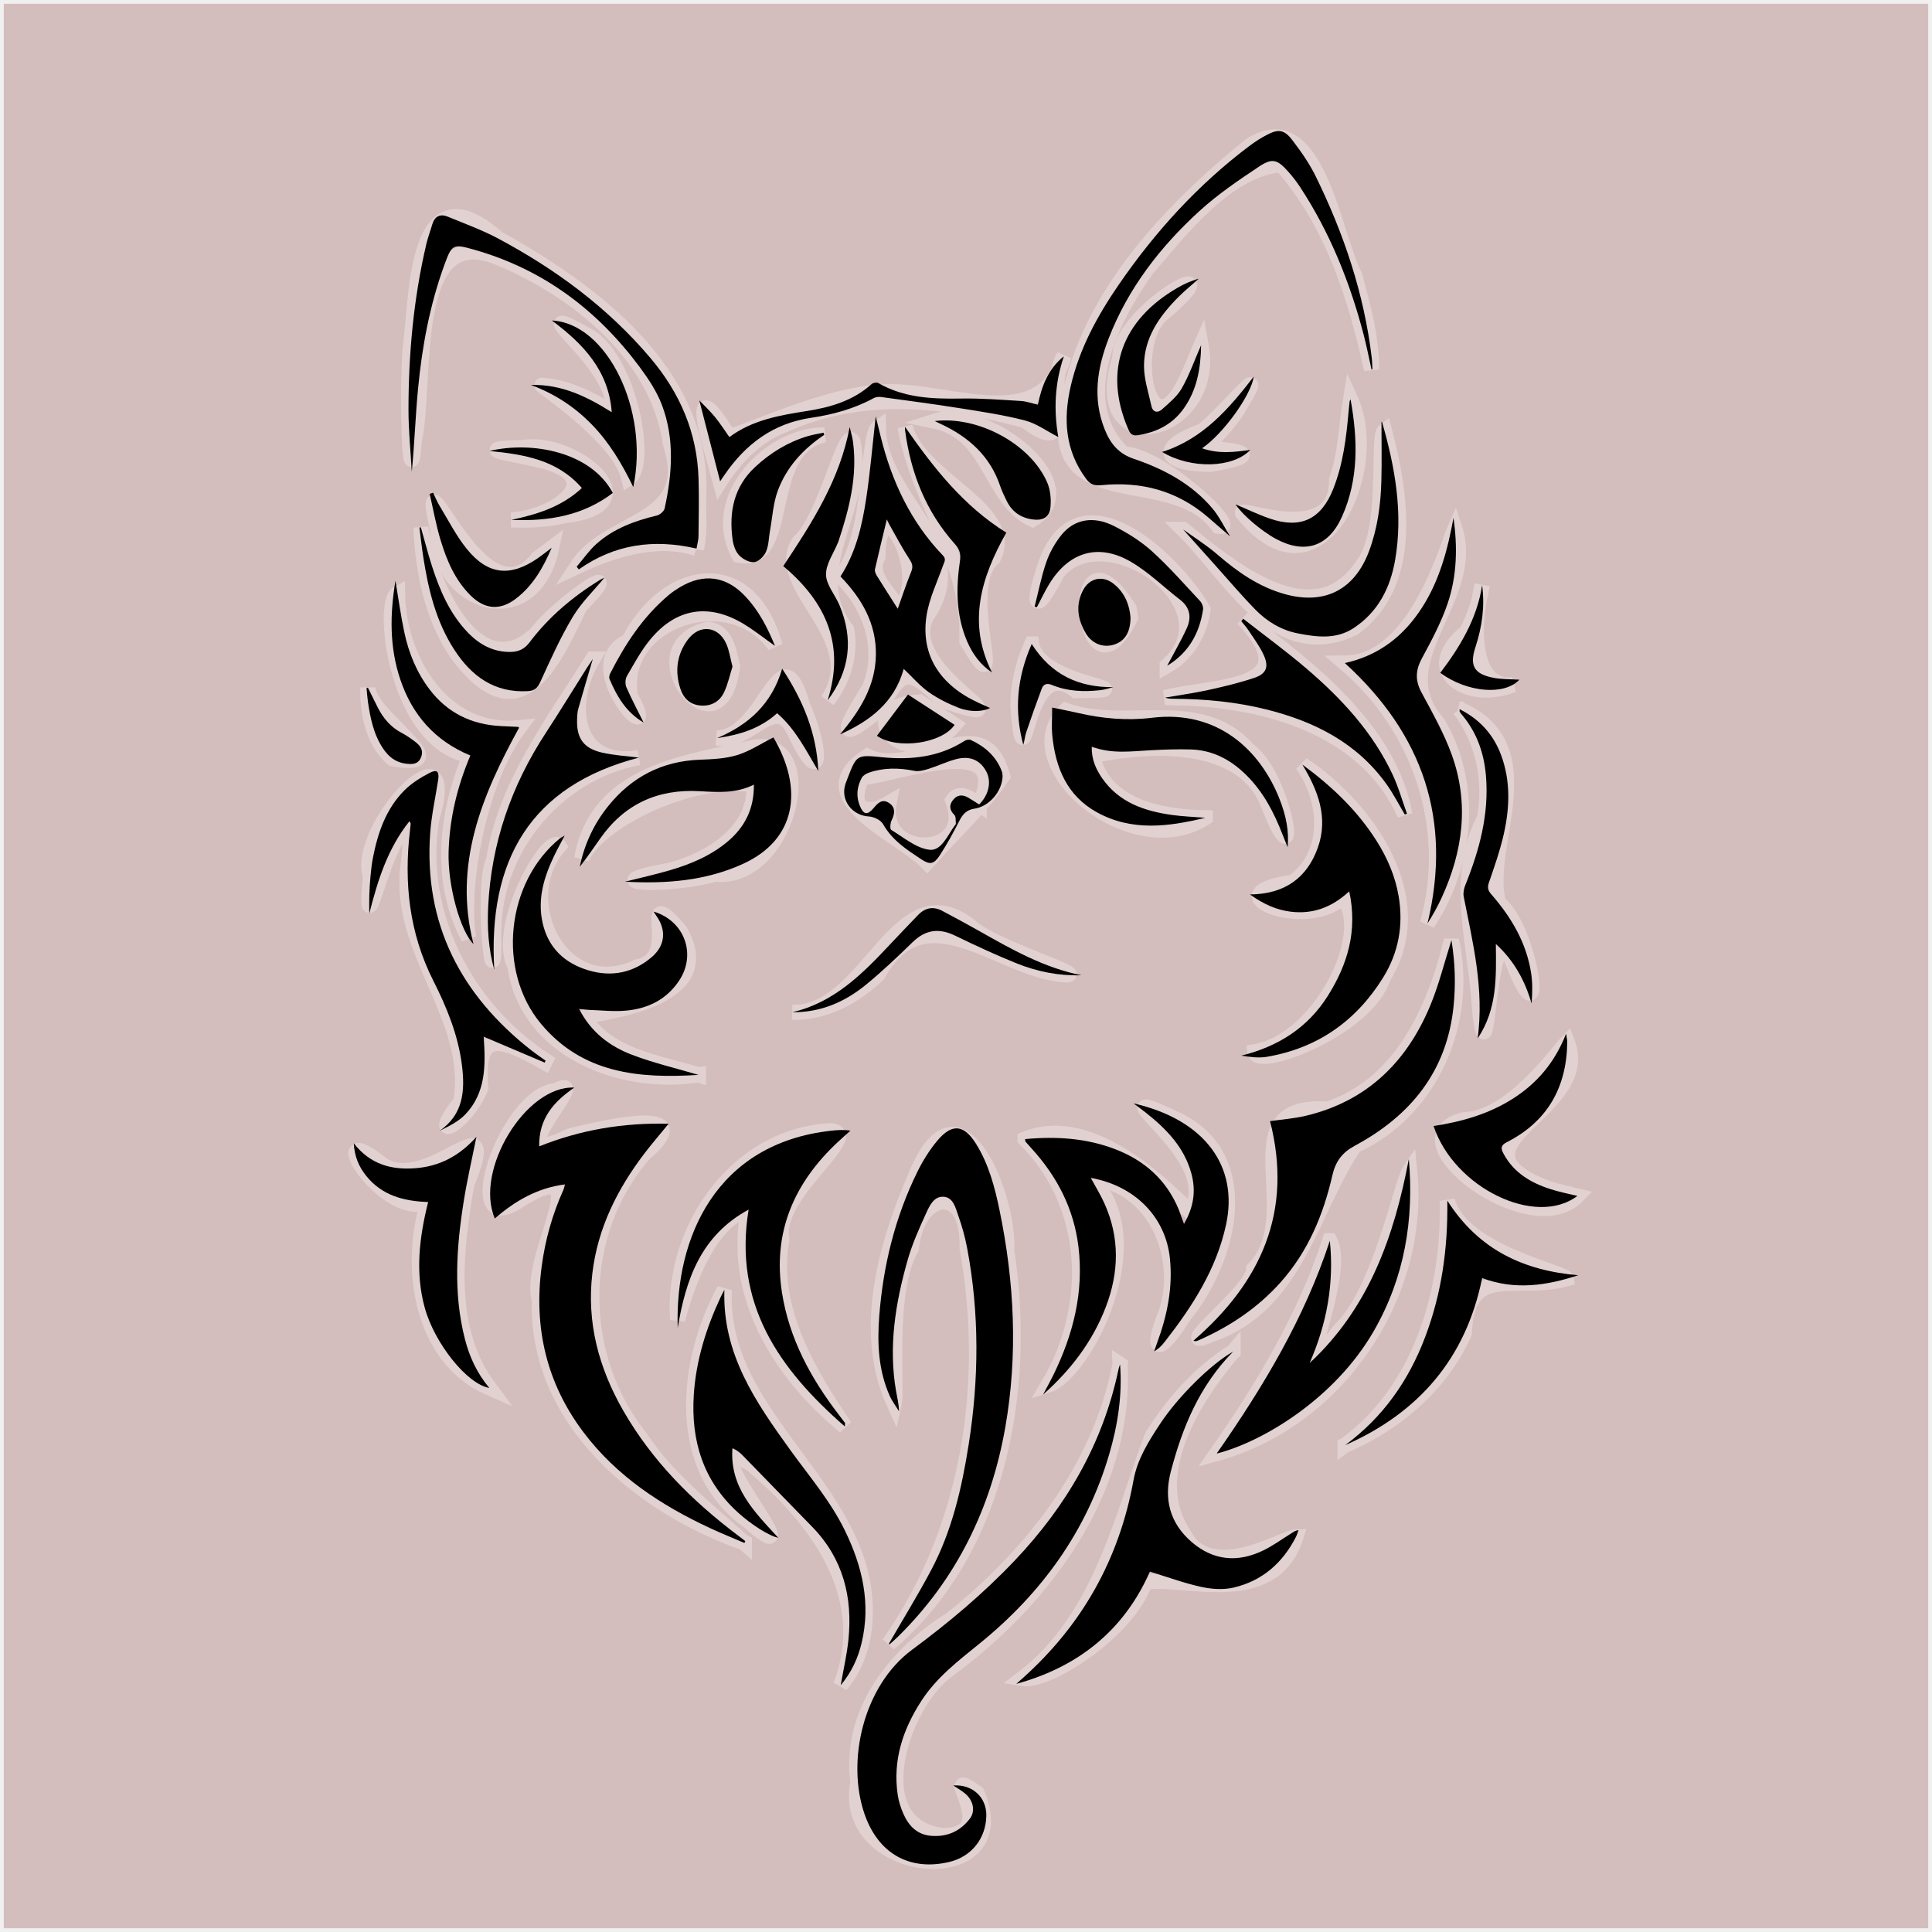
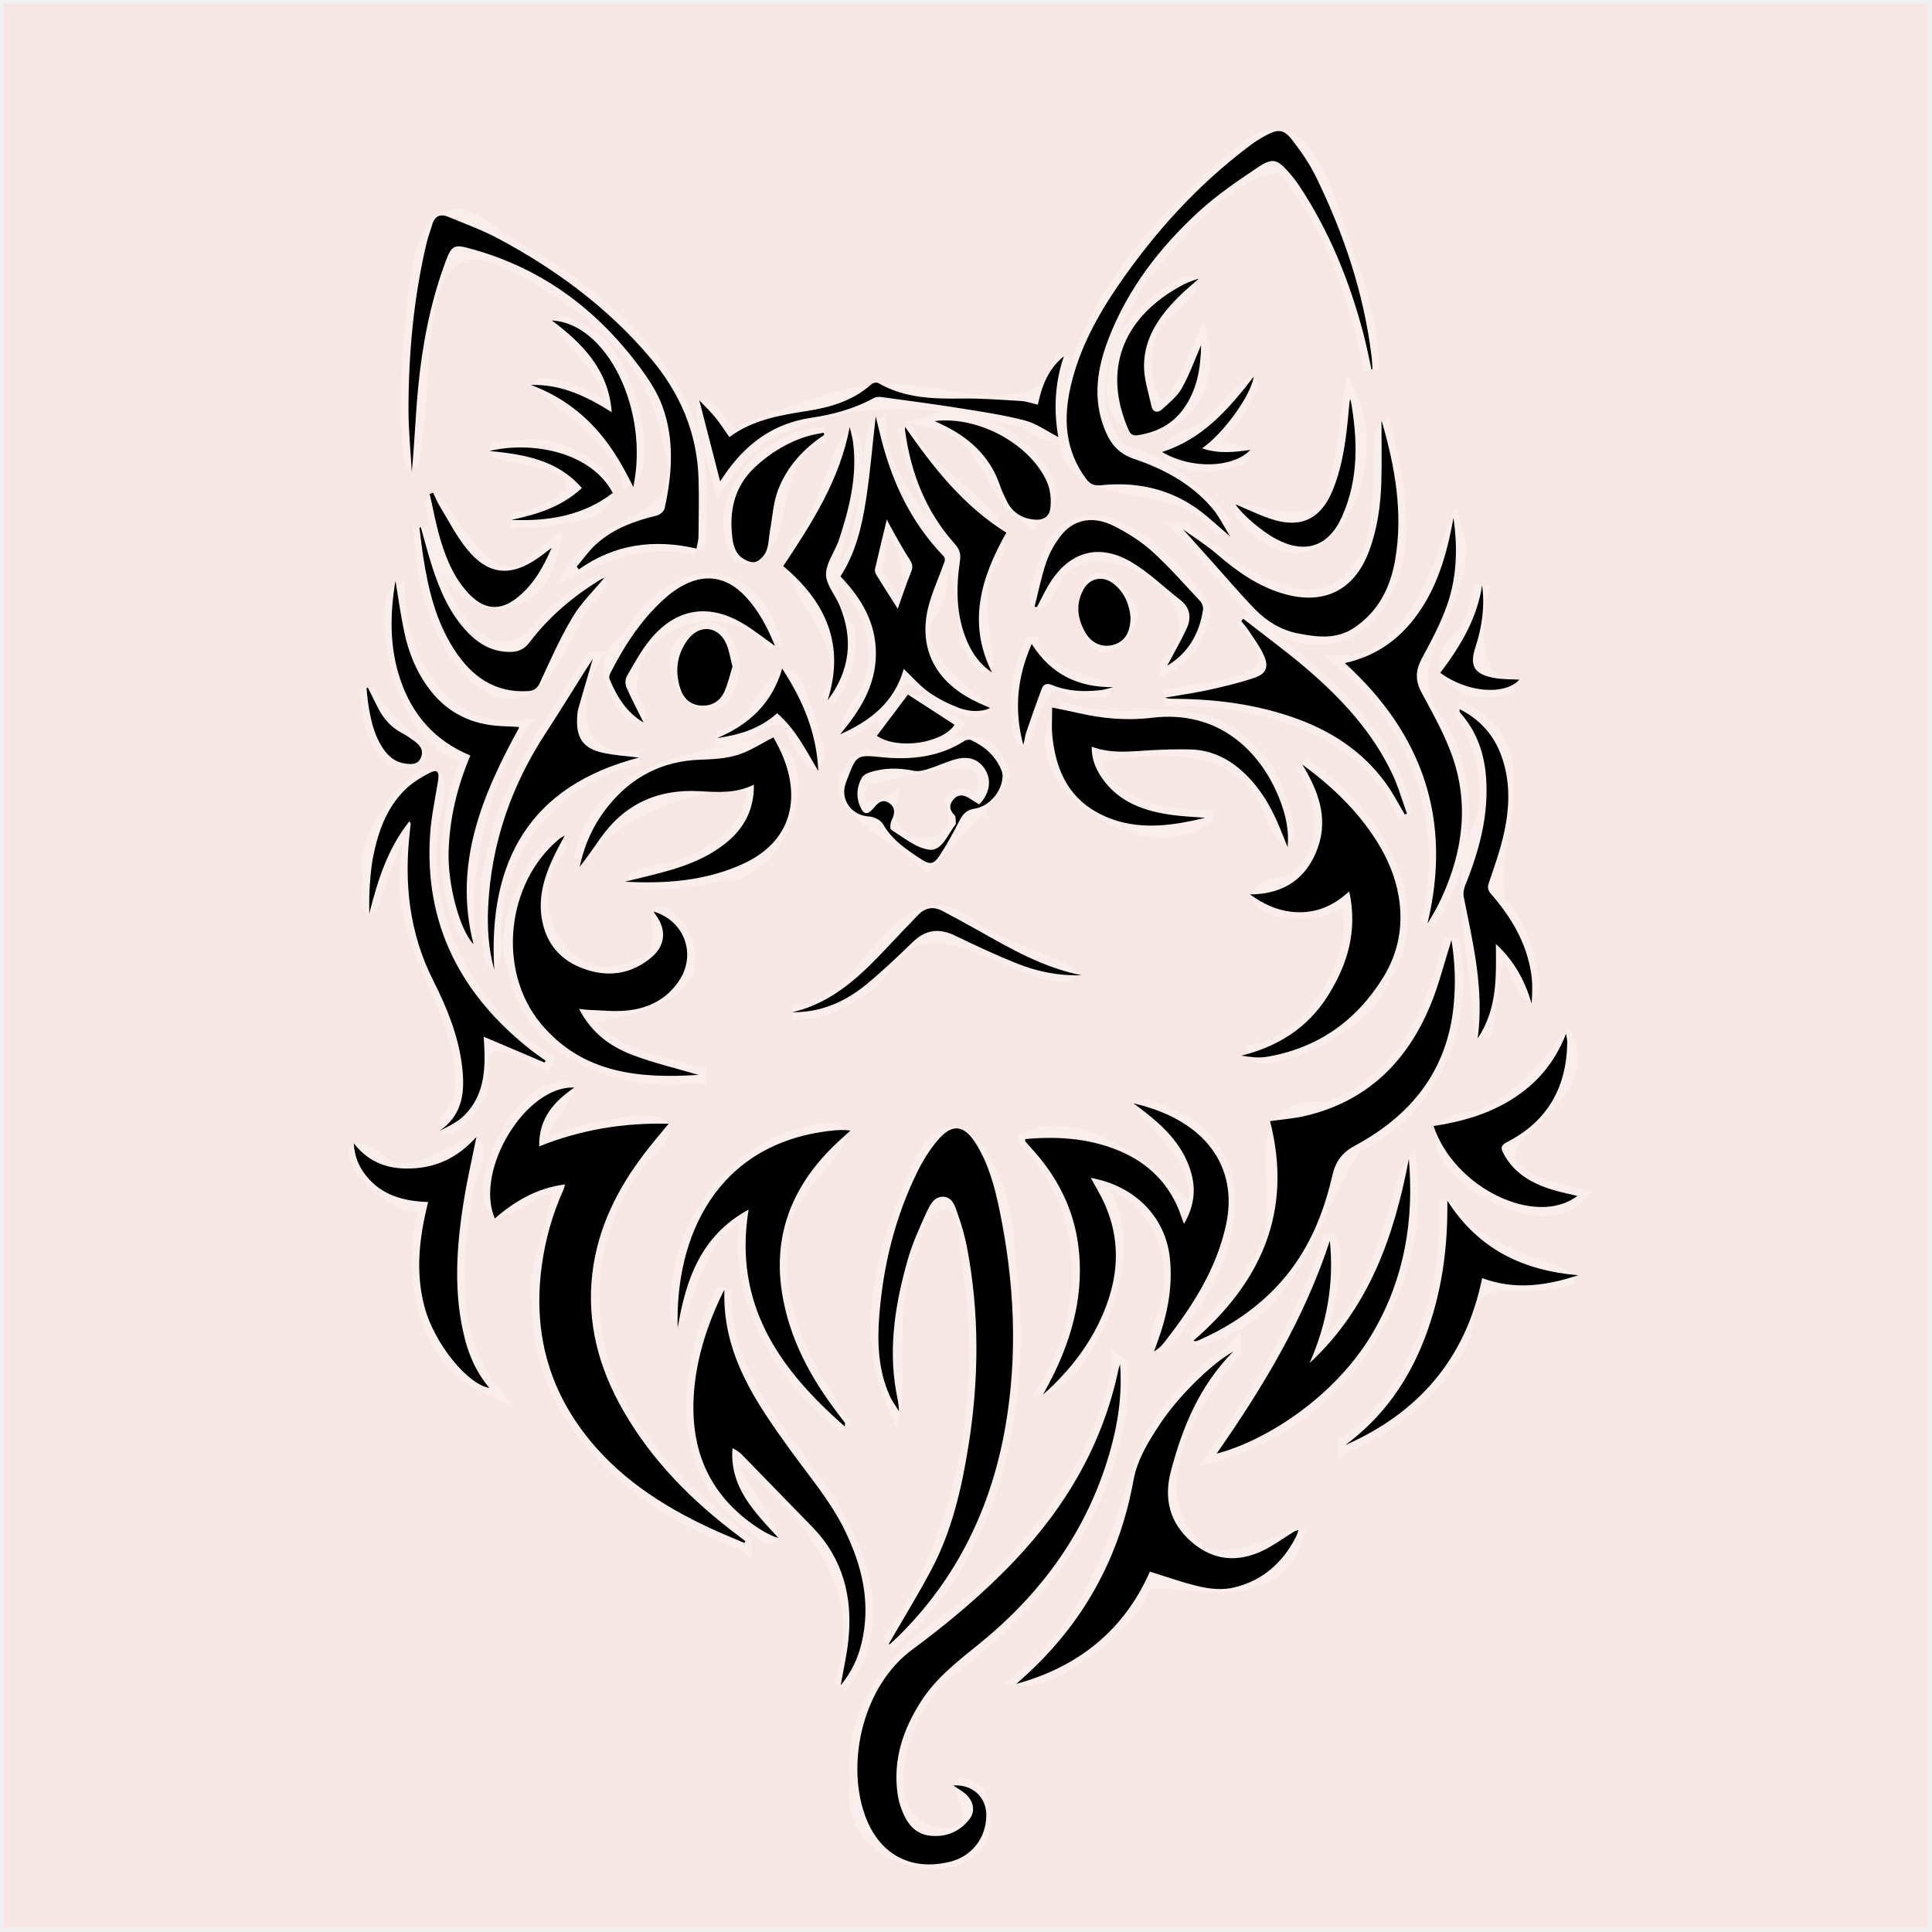
<svg xmlns="http://www.w3.org/2000/svg" width="512" height="512" viewBox="0 0 512 512" id="svg2" version="1.1">
  <defs id="defs4" />
  <g id="layer1" transform="translate(0,-540.3622)">
-     <path style="opacity:1;fill:#d4bebd;fill-opacity:0.989;stroke:none;stroke-width:4.751;stroke-linecap:round;stroke-linejoin:bevel;stroke-miterlimit:4;stroke-dasharray:none;stroke-opacity:0.981;paint-order:stroke markers fill" d="m 1,541.362 h 510 v 510 H 1 Z" id="rect1404" />
+     <path style="opacity:1;fill:#f6e6e4;fill-opacity:0.989;stroke:none;stroke-width:4.751;stroke-linecap:round;stroke-linejoin:bevel;stroke-miterlimit:4;stroke-dasharray:none;stroke-opacity:0.981;paint-order:stroke markers fill" d="m 1,541.362 h 510 v 510 H 1 Z" id="rect1404" />
    <g transform="matrix(1.913784,0,0,1.913784,87.37609,566.0672)" id="g1071" style="opacity:0.307">
      <path d="M 5.287,81.792 C 5.43,85.903 18.36,93.254 8.741,91.643 5.965,89.345 5.173,84.954 5.287,81.792 Z M 120.8,48.646 c 5.775,0.212 8.399,1.021 1.156,2.216 -6.501,-0.019 -7.593,-2.289 -1.094,-4.629 3.818,-3.1 10.001,-11.235 4.509,-2.377 -1.306,1.781 -2.763,3.499 -4.572,4.79 z m 38.78,18.946 c -1.529,6.487 -1.217,14.401 4.264,13.796 -6.142,2.561 -13.207,-1.896 -6.39,-7.341 1.033,-2.025 1.792,-4.201 2.126,-6.455 z m -62.371,8.158 c 0.956,5.924 17.477,6.362 6.111,6.458 -7.318,-5.765 -6.968,15.033 -8.011,2.254 -0.03,-3.001 0.685,-5.978 1.899,-8.712 z M 86.529,86.937 c -6.681,7.655 -14.913,-2.609 -4.878,-3.164 1.626,1.055 3.252,2.109 4.878,3.164 z m -32.887,1.837 c 6.75,-0.22 8.78,-15.375 11.819,-4.547 2.484,5.43 3.032,12.274 -1.01,3.874 C 61.793,82.086 58.266,89.714 53.642,88.774 Z M 25.146,58.559 c 6.182,-0.32 13.867,-5.969 3.888,-8.27 -4.427,-1.045 -9.439,-1.577 -2.186,-1.755 6.894,-1.151 18.242,8.024 5.656,9.437 -2.405,0.572 -4.896,0.693 -7.358,0.588 z m 85.745,13.528 c -6.81,13.713 -9.208,-15.217 -0.19,-1.242 z M 55.775,78.874 C 54.089,92.037 41.619,76.057 52.463,73.69 c 2.506,0.361 2.855,3.231 3.312,5.184 z m 85.587,-37.006 c 4.503,9.908 -4.377,28.938 -14.962,15.726 -0.403,-0.919 13.181,4.784 13.034,-4.623 1.264,-3.576 1.326,-7.422 1.928,-11.103 z M 30.733,62.429 C 28.269,74.364 15.03,70.648 14.933,59.832 11.903,46.505 21.021,73.933 28.859,63.836 Z m 33.301,64.31 c 10.512,0.374 14.418,-19.774 24.598,-11.98 2.916,2.904 16.833,7.052 13.15,6.805 -9.161,-0.642 -19.21,-11.878 -25.851,-0.056 -3.198,3.05 -7.361,5.378 -11.897,5.231 z m 19.747,-81.864 c 6.93,-2.247 21.323,8.829 13.525,13.618 C 91.459,55.742 91.569,46.483 83.781,44.875 Z M 39.053,43.651 c 1.809,-5.977 -14.113,-16.66 -3.015,-10.453 5.758,3.833 8.058,17.893 5.387,19.592 -1.346,-5.834 -12.461,-12.886 -12.025,-12.876 3.511,0.255 6.731,1.879 9.653,3.737 z m 29.43,3.136 c -8.874,1.917 -4.334,18.161 -11.802,16.663 -4.36,-7.946 4.364,-16.69 11.802,-16.663 z m 24.697,47.255 c -2.767,4.151 -7.217,8.248 -10.463,11.943 -4.012,-4.043 -16.919,-8.997 -8.277,-14.708 6.851,3.302 16.019,-7.408 18.74,2.765 z m -3.246,3.927 c 4.877,-10.388 -11.357,-4.146 -16.256,-3.696 -2.052,4.924 1.069,5.11 3.783,3.491 -1.516,7.879 11.979,7.753 8.805,-0.359 0.944,-1.548 2.793,-0.014 3.668,0.565 z m 30.733,-63.613 c 2.292,12.67 -15.946,16.6 -11.251,1.751 -0.031,-6.578 16.695,-15.422 6.25,-6.345 -5.488,3.646 -2.337,20.75 3.038,9.193 0.712,-1.508 1.292,-3.073 1.963,-4.599 z M 61.659,76.009 C 55.395,67.129 39.847,72.617 41.648,82.975 46.388,91.562 33.836,78.518 41.405,75.349 46.568,65.131 58.162,63.128 61.659,76.009 Z m 54.312,2.74 c 9.463,-8.338 -8.554,-21.001 -15.216,-12.872 -3.435,6.641 -3.414,4.036 -1.516,-1.493 4.763,-12.54 17.759,-0.236 21.695,6.593 -0.412,3.155 -2.158,6.176 -4.963,7.773 z M 12.623,59.592 c 1.009,7.117 7.662,22.72 16.078,14.64 2.269,-3.355 13.732,-11.626 5.929,-3.668 -3.141,6.403 -7.512,17.218 -15.444,8.445 C 14.446,73.848 12.907,66.069 12.623,59.592 Z M 68.944,83.559 C 74.823,74.785 60.931,67.722 65.005,61.602 68.61,58.478 71.424,45.278 72.46,47.733 74.443,57.057 65.214,65.295 71.594,73.806 72.212,77.26 71.078,80.83 68.944,83.559 Z M 54.063,53.219 c -1.439,-5.307 -4.844,-16.027 1.282,-6.125 7.331,-2.75 16.379,-6.692 23.365,-6.266 8.504,0.371 20.195,5.42 22.958,-4.923 -2.79,4.377 2.068,14.677 -5.378,8.893 C 85.042,41.828 73.828,40.577 62.995,45.378 59.173,46.809 56.217,49.836 54.063,53.219 Z M 79.669,45.677 C 81.722,53.123 95.195,57.04 91.919,63.819 86.802,67.992 94.389,85.827 88.24,75.319 88.622,63.621 81.732,56.893 79.669,45.677 Z m 46.822,26.566 c 9.3,6.942 20.28,15.435 22.382,27.116 -5.644,-12.65 -20.611,-16.221 -33.212,-16.188 6.764,-1.75 20.073,-0.92 10.83,-10.928 z m -90.06,5.585 c -3.714,6.204 -2.601,15.114 6.383,13.65 -11.824,2.202 -20.6,13.262 -20.097,25.273 0.061,9.484 -1.749,-7.638 -0.016,-11.078 C 24.372,95.154 30.949,86.62 36.43,77.828 Z m 120.037,6.942 c 12.096,5.285 3.162,19.07 5.404,26.863 4.443,3.323 6.662,19.974 2.082,8.492 -3.684,-9.612 -3.423,18.088 -4.717,6.413 -0.441,-9.187 -3.746,-17.945 0.688,-26.732 0.953,-5.314 -0.251,-10.799 -3.456,-15.036 z m 16.299,67.408 c -6.559,6.745 -26.124,-8.147 -15.65,-10.568 6.425,-0.153 12.845,-9.297 14.251,-10.746 3.666,9.4 -16.587,13.888 -4.268,19.615 1.791,0.864 3.751,1.235 5.667,1.699 z M 19.476,91.187 C 9.258,89.643 7.017,70.048 9.395,68.769 9.507,78.121 15.882,88.389 26.221,87.347 20.268,95.304 18.09,110.29 19.238,116.431 15.009,108.641 16.098,99.069 19.476,91.187 Z m 98.697,-31.305 c 6.524,5.253 18.159,15.164 24.888,4.884 3.647,-4.679 1.894,-17.751 2.998,-18.555 2.312,8.889 4.231,21.07 -4.261,27.323 -10.88,5.241 -17.251,-7.43 -23.626,-13.652 z m 22.432,126.81 c 10.554,-7.665 14.43,-21.352 14.157,-33.865 1.939,7.136 16.337,9.885 16.482,10.83 -7.033,1.923 -13.745,-2.446 -14.14,7.563 -3.197,7.099 -9.417,12.447 -16.499,15.471 z M 13.63,153.016 c -6.028,2.663 -15.141,-12.303 -6.391,-5.2 6.635,4.313 16.733,-9.859 11.708,2.87 -1.577,9.274 -2.87,20.056 3.149,28.074 -9.487,-4.17 -11.309,-16.813 -8.466,-25.745 z M 58.739,95.222 c -9.042,-1.327 -21.823,5.304 -23.84,10.213 2.14,-12.03 14.594,-13.285 24.069,-15.421 9.14,-1.115 4.478,18.717 -5.663,17.6 -5.26,1.637 -17.93,1.581 -6.204,-0.537 5.532,-1.455 11.983,-5.314 11.638,-11.854 z m 62.493,4.589 c -10.27,6.613 -26.834,-7.574 -19.308,-14.878 8.284,3.007 18.636,-2.082 25.24,5.454 5.17,3.619 7.528,19.78 2.726,7.382 -3.911,-9.68 -18.57,-7.793 -24.278,-6.544 1.553,7.009 9.576,8.513 15.62,8.585 z M 29.765,133.711 c -6.285,-3.534 -9.535,-4.576 -8.852,3.497 -1.687,4.596 -7.817,8.391 -2.747,1.877 1.902,-11.487 -8.578,-20.58 -7.375,-32.129 0.664,-4.986 0.511,-9.219 -2.539,-2.151 -1.897,4.215 -3.425,11.881 -2.606,3.138 -2.239,-6.707 12.778,-22.369 8.459,-7.849 -2.111,13.095 4.839,26.3 15.792,33.352 z M 140.573,78.387 c 9.858,-0.034 14.297,-16.554 15.225,-18.62 3.193,9.797 -10.019,18.287 -2.35,26.942 5.079,8.563 3.987,19.609 -1.431,27.735 3.695,-13.2 -1.05,-27.254 -11.444,-36.057 z m -2.081,79.995 c 2.719,5.23 -6.704,23.156 1.349,12.409 5.565,-5.204 8.545,-20.46 9.704,-22.155 1.744,17.29 -9.977,34.563 -26.728,39.216 6.389,-9.132 12.206,-18.819 15.674,-29.47 z m -80.484,-4.317 c -6.445,1.731 -9.401,13.804 -9.839,15.211 -0.817,-12.51 8.182,-25.518 21.275,-26.133 4.562,0.519 -8.161,8.903 -6.824,15.02 -1.752,9.574 3.686,18.498 8.706,25.927 -8.835,-7.184 -15.779,-18.218 -13.317,-30.025 z M 50.788,62.532 C 45.177,60.634 38.667,62.933 34.198,65.045 38.671,58.154 50.867,59.257 47.182,48 45.439,35.78 34.323,26.827 23.511,22.305 10.561,16.823 13.52,39.515 11.709,47.575 11.026,57.246 10.545,37.297 11.346,33.16 12.099,25.823 12.349,9.958 23.299,19.584 c 13.15,7.31 28.308,18.547 27.81,35.262 -0.119,2.555 0.252,5.17 -0.321,7.687 z m 19.939,3.858 c 4.447,-5.185 3.631,-19.626 5.249,-20.668 0.164,10.137 13.485,16.402 6.647,26.244 -3.9,7.793 16.036,16.07 2.313,11.647 -4.85,-4.75 -5.704,-4.383 -8.788,1.166 -6.404,5.255 -4.66,2.382 -1.401,-2.974 C 76.992,76.39 74.813,70.277 70.727,66.391 Z m 7.933,4.474 c 4.923,-3.919 -2.593,-18.213 -2.755,-7.203 -1.457,2.777 1.803,4.9 2.755,7.203 z m -27.59,64.549 c -10.568,1.651 -23.721,-3.287 -25.428,-15.092 -2.802,-5.431 4.781,-18.728 6.125,-16.588 -6.651,7.613 0.558,21.666 10.834,16.712 6.47,-1.141 -0.34,-12.023 5.891,-5.022 5.75,9.98 -11.138,11.182 -13.29,12.016 3.392,5.466 10.279,6.195 15.868,7.975 z M 144.262,37.728 C 142.082,27.626 138.729,17.192 131.744,9.358 124.218,10.11 118.031,18.138 113.12,23.876 c -5.006,6.983 -10.65,18.376 -3.205,25.555 5.101,0.046 16.562,10.79 13.155,10.015 -6.103,-8.679 -23.469,-1.214 -20.976,-16.054 2.381,-15.205 13.83,-27.312 25.354,-36.68 9.273,-5.947 11.484,12.217 14.514,18.065 1.113,4.183 2.383,8.79 2.3,12.951 z M 70.76,219.933 c 4.756,-12.33 -3.37,-23.146 -12.42,-30.641 -9.865,-6.025 9.92,16.866 -0.373,7.911 -10.292,-7.345 -8.734,-22.149 -3.314,-32.024 -0.967,18.424 21.431,28.274 19.374,46.868 -0.346,2.86 -1.386,5.673 -3.267,7.886 z M 134.686,92.444 c 9.149,6.085 17.938,18.706 11.174,29.511 -2.19,7.032 -17.47,12.862 -17.76,10.257 9.066,-1.541 16.464,-16.458 12.157,-21.434 -4.638,4.876 -18.769,-0.435 -6.873,-2.041 5.334,-3.84 4.835,-11.414 1.302,-16.293 z m -9.587,81.29 c -5.524,6.525 -12.287,17.149 -6.796,25.326 3.662,6.886 13.708,0.398 15.493,0.336 -3.24,10.145 -15.648,5.294 -20.927,6.292 -2.326,6.781 -13.412,13.911 -16.972,13.321 10.747,-8.199 13.578,-21.676 17.947,-33.493 2.859,-4.634 6.624,-8.865 11.255,-11.781 z m 30.235,-56.969 c 2.494,11.195 -2.766,23.61 -13.395,28.462 -5.978,8.65 -7.953,22.117 -19.941,26.151 -6.021,2.772 6.12,-6.188 5.937,-9.058 7.512,-7.657 -3.769,-23.171 10.277,-22.162 10.201,-3.407 14.778,-13.723 17.122,-23.393 z m -59.035,27.539 c 9.683,-3.999 20.564,8.02 22.819,10.012 5.263,-7.548 -15.175,-19.094 -1.359,-12.496 10.502,5.478 6.656,19.432 0.628,26.816 -3.345,5.368 -5.007,5.741 -2.52,-0.434 2.483,-7.779 -1.667,-17.569 -10.474,-18.527 8.784,8.743 -1.026,27.162 -5.899,28.686 6.46,-10.869 5.951,-24.941 -3.195,-34.056 z m 13.145,31.194 c 0.86,17.262 -10.418,32.497 -23.776,42.283 -6.614,4.674 -12.014,21.585 -0.809,22.956 8.788,-0.002 -1.282,-10.336 4.79,-5.858 5.791,13.857 -19.151,11.726 -16.502,-1.511 -1.3,-9.768 5.283,-17.835 13.076,-22.7 11.148,-8.964 20.465,-20.833 23.222,-35.169 z m -32.011,38.678 c 11.116,-15.757 14.224,-36.025 10.835,-54.785 0.25,-9.238 -6.998,-7.756 -7.715,0.025 -3.408,5.846 -1.906,19.307 -2.394,21.533 -4.675,-10.272 -1.034,-22.362 3.253,-32.188 5.914,-13.69 12.796,3.702 12.335,11.019 2.951,19.209 -1.11,41.453 -16.314,54.396 z M 57.424,200.23 c -14.421,-5.052 -28.885,-17.047 -28.397,-33.646 -1.768,-6.018 8.687,-20.999 -2.871,-13.721 -8.47,5.597 -1.682,-14.798 5.195,-15.278 5.633,-3.068 -9.48,11.88 2.006,6.243 4.347,-1.031 18.287,-4.422 10.208,2.485 -9.665,11.009 -9.566,28.088 -0.51,39.366 3.751,5.731 9.64,10.268 14.369,14.552 z" id="path1069" style="stroke:#ffffff;stroke-opacity:1;stroke-width:2.09;stroke-miterlimit:4;stroke-dasharray:none;fill:none" />
    </g>
    <g id="g914" transform="matrix(1.913784,0,0,1.913784,87.37609,566.0672)">
      <path id="path816" d="m 57.424,200.23 c -1.592,-0.686 -3.203,-1.332 -4.774,-2.065 -6.785,-3.164 -12.932,-7.197 -17.508,-13.265 -5.155,-6.835 -6.916,-14.55 -5.788,-22.983 0.491,-3.672 1.483,-7.197 3.002,-10.576 0.092,-0.204 0.132,-0.432 0.23,-0.764 -3.84,0.488 -6.926,2.289 -9.722,4.72 -2.866,-6.659 4.282,-18.446 11.009,-18.125 -2.849,1.953 -4.933,4.285 -4.866,8.14 5.769,-2.305 11.636,-3.286 17.925,-3.135 -1.222,1.497 -2.338,2.784 -3.367,4.137 -3.739,4.915 -6.437,10.293 -7.187,16.513 -0.828,6.867 0.879,13.174 4.274,19.087 3.991,6.95 9.525,12.496 15.883,17.278 0.343,0.258 0.679,0.525 1.018,0.787 -0.043,0.084 -0.086,0.169 -0.13,0.253 z" />
      <path id="path818" d="m 77.433,214.177 c 1.957,-3.39 4.012,-6.727 5.847,-10.181 2.887,-5.434 4.25,-11.369 5.199,-17.386 1.43,-9.074 1.502,-18.162 -0.211,-27.217 -0.289,-1.526 -0.71,-3.041 -1.231,-4.503 -0.376,-1.055 -0.68,-2.498 -2.007,-2.599 -1.381,-0.106 -1.982,1.275 -2.461,2.321 -0.963,2.1 -1.914,4.239 -2.544,6.454 -1.685,5.924 -2.667,11.944 -1.603,18.124 0.155,0.899 0.394,1.784 0.409,2.803 -0.429,-0.703 -0.94,-1.369 -1.274,-2.114 -1.586,-3.536 -1.75,-7.296 -1.459,-11.065 0.54,-6.999 2.193,-13.734 5.314,-20.05 0.737,-1.492 1.647,-2.945 2.71,-4.221 2.033,-2.441 3.693,-2.277 5.369,0.402 1.768,2.827 2.605,6.016 3.268,9.225 2.058,9.962 2.553,20.015 0.79,30.05 -1.957,11.139 -6.701,20.957 -14.849,28.976 -0.389,0.383 -0.806,0.738 -1.211,1.106 -0.019,-0.041 -0.037,-0.083 -0.056,-0.124 z" />
      <path id="path820" d="m 109.444,175.498 c 0.327,4.254 -0.312,8.374 -1.493,12.411 -3.124,10.681 -9.378,19.28 -17.924,26.217 -2.965,2.407 -5.969,4.694 -8.074,7.934 -2.583,3.975 -4.013,8.261 -3.296,13.062 0.134,0.896 0.421,1.795 0.789,2.625 0.735,1.656 1.885,2.874 3.832,3.036 2.21,0.184 4.011,-0.621 5.352,-2.358 0.817,-1.059 0.505,-2.552 -0.663,-3.513 -0.485,-0.399 -1.04,-0.713 -1.617,-1.101 2.654,-0.19 4.616,1.641 4.574,4.186 -0.052,3.167 -2.07,5.683 -5.139,6.407 -5.489,1.294 -9.84,-1.167 -11.729,-6.646 -2.525,-7.323 -0.178,-17.742 6.601,-22.753 5.046,-3.73 9.857,-7.765 14.196,-12.338 7.174,-7.561 12.239,-16.246 14.384,-26.526 0.046,-0.219 0.137,-0.429 0.207,-0.643 z" />
      <path id="path822" d="m 96.298,144.304 c 4.272,-0.395 8.454,-0.149 12.479,1.401 4.062,1.565 7.098,4.259 8.789,8.344 0.122,0.295 0.213,0.602 0.322,0.902 0.105,0.288 0.214,0.574 0.41,1.095 1.345,-2.327 1.669,-4.554 1.034,-6.927 -0.983,-3.674 -3.473,-6.225 -6.343,-8.49 -0.495,-0.391 -1.005,-0.761 -1.684,-1.273 9.97,2.289 14.547,8.79 12.818,16.788 -1.339,6.196 -4.671,11.328 -8.485,16.218 -0.388,0.497 -0.813,0.966 -1.48,1.331 0.144,-0.407 0.285,-0.816 0.434,-1.222 1.383,-3.759 2.168,-7.601 1.756,-11.636 -0.58,-5.677 -4.766,-10.046 -10.958,-11.16 0.643,1.19 1.328,2.299 1.863,3.477 2.175,4.783 2.058,9.624 0.194,14.461 -1.831,4.752 -4.848,8.684 -8.667,12.072 0.468,-0.886 0.958,-1.76 1.4,-2.659 2.77,-5.639 4.277,-11.526 3.496,-17.863 -0.644,-5.228 -2.941,-9.663 -6.45,-13.522 -0.295,-0.325 -0.591,-0.65 -0.876,-0.984 -0.042,-0.049 -0.026,-0.147 -0.055,-0.352 z" />
      <path id="path824" d="m 155.334,116.766 c 0.515,3.16 0.599,6.171 0.286,9.191 -0.931,8.995 -5.958,15.12 -13.681,19.271 -1.73,0.93 -2.653,2.164 -3.091,4.078 -1.253,5.477 -3.37,10.573 -7.181,14.836 -3.147,3.52 -6.968,6.078 -11.256,7.982 -0.146,0.065 -0.295,0.127 -0.448,0.169 -0.065,0.018 -0.145,-0.019 -0.38,-0.058 9.435,-8.129 13.819,-17.966 10.63,-30.417 1.666,-0.242 3.339,-0.358 4.949,-0.741 8.498,-2.023 14.031,-7.486 17.281,-15.373 1.164,-2.825 1.899,-5.827 2.89,-8.938 z" />
      <path id="path826" d="m 125.099,173.735 c -4.676,4.76 -7.014,10.471 -8.618,16.565 -1.012,3.844 -0.154,7.16 2.848,9.773 3.001,2.613 6.405,2.91 9.943,1.192 1.356,-0.658 2.592,-1.562 3.878,-2.363 0.287,-0.179 0.551,-0.393 1.004,-0.455 -0.117,0.317 -0.204,0.65 -0.357,0.949 -1.846,3.613 -4.684,6.099 -8.644,7.015 -1.415,0.328 -3.035,0.217 -4.473,-0.098 -2.369,-0.519 -4.665,-1.368 -7.106,-2.112 -3.584,8.121 -9.896,13.185 -18.504,15.545 0.276,-0.246 0.552,-0.491 0.828,-0.737 8.291,-7.393 13.427,-16.535 15.412,-27.485 0.526,-2.905 2.108,-5.416 3.725,-7.857 2.445,-3.69 7.008,-8.227 10.065,-9.932 z" />
      <path id="path828" d="m 134.686,92.444 c 4.047,2.965 7.613,6.349 10.292,10.59 1.487,2.354 2.571,4.872 3.041,7.633 0.687,4.032 -0.015,7.837 -2.16,11.288 -3.739,6.014 -9.092,9.77 -16.124,10.959 -1.114,0.188 -2.287,0.026 -3.495,-0.168 5.081,-1.254 9.189,-3.853 11.971,-8.273 2.735,-4.345 4.154,-9.001 2.967,-14.48 -2.435,2.257 -5.065,3.187 -8.091,2.823 -2.018,-0.243 -3.8,-1.061 -5.654,-2.388 4.816,-0.048 7.915,-2.293 9.405,-6.508 1.468,-4.151 0.018,-7.899 -2.153,-11.476 z" />
      <path id="path830" d="m 70.76,219.933 c 0.391,-2.248 0.855,-4.234 1.064,-6.247 0.617,-5.933 -0.726,-11.281 -4.996,-15.675 -3.231,-3.324 -6.461,-6.648 -9.702,-9.962 -0.374,-0.382 -0.814,-0.7 -1.357,-0.943 -0.409,5.445 3.083,8.858 6.345,12.403 -1.255,-0.233 -3.777,-1.845 -5.633,-3.543 -4.795,-4.386 -6.47,-9.945 -6.064,-16.252 0.307,-4.769 1.718,-9.255 3.733,-13.564 0.131,-0.279 0.283,-0.548 0.504,-0.971 -0.306,8.887 4.351,15.557 9.102,22.149 2.639,3.662 5.596,7.094 7.592,11.194 2.411,4.952 3.612,10.08 2.304,15.566 -0.494,2.071 -1.36,3.991 -2.891,5.845 z" />
      <path id="path832" d="m 144.262,37.728 c -0.365,-1.627 -0.681,-3.268 -1.104,-4.88 -1.899,-7.237 -4.668,-14.104 -8.788,-20.384 -0.481,-0.733 -1.023,-1.434 -1.605,-2.09 -1.532,-1.725 -2.215,-1.979 -4.112,-0.715 -2.848,1.897 -5.714,3.845 -8.231,6.144 -5.421,4.954 -9.869,10.695 -12.554,17.621 -1.597,4.12 -2.264,8.331 -0.544,12.621 0.769,1.918 1.866,3.327 4.016,4.056 4.157,1.409 8.023,3.458 10.915,6.899 0.919,1.094 1.55,2.431 2.436,3.855 -1.182,-1.026 -2.123,-1.848 -3.07,-2.664 -4.281,-3.691 -9.292,-4.999 -14.83,-4.433 -0.929,0.095 -1.49,-0.139 -2.024,-0.853 -2.947,-3.941 -3.213,-8.327 -2.145,-12.913 1.196,-5.142 3.681,-9.697 6.64,-14.002 5.061,-7.363 11.015,-13.9 18.184,-19.279 0.732,-0.549 1.519,-1.041 2.329,-1.468 1.547,-0.816 2.377,-0.752 3.458,0.649 1.237,1.603 2.423,3.297 3.312,5.109 3.895,7.943 6.689,16.246 7.745,25.075 0.065,0.541 0.07,1.089 0.102,1.633 -0.044,0.006 -0.089,0.012 -0.133,0.018 z" />
      <path id="path834" d="m 51.069,135.413 c -8.255,0.53 -16.092,-0.19 -21.836,-7.105 -6.112,-7.358 -4.789,-19.581 2.633,-25.633 0.119,-0.097 0.265,-0.16 0.672,-0.402 -0.566,1.083 -1.021,1.897 -1.425,2.736 -1.433,2.97 -2.382,6.043 -1.625,9.38 0.782,3.448 3.048,5.567 6.345,6.549 3.209,0.956 6.208,0.347 8.762,-1.837 1.896,-1.622 2.046,-3.772 0.6,-5.768 -0.106,-0.146 -0.198,-0.303 -0.35,-0.538 4.296,1.285 5.963,5.91 3.546,9.557 -1.771,2.673 -4.396,3.916 -7.476,4.172 -1.657,0.138 -3.343,-0.056 -5.016,-0.112 -0.381,-0.013 -0.76,-0.073 -1.365,-0.135 1.668,3.26 4.26,5.178 7.313,6.348 2.96,1.134 6.078,1.856 9.223,2.788 z" />
      <path id="path836" d="m 70.727,66.391 c 2.123,-3.288 2.975,-6.955 3.546,-10.67 0.568,-3.694 0.875,-7.429 1.336,-11.492 0.276,1.123 0.477,1.941 0.678,2.758 1.526,6.2 4.147,11.833 8.615,16.489 0.503,0.524 0.219,0.862 0.042,1.362 -0.834,2.36 -1.974,4.69 -2.321,7.128 -0.762,5.348 1.881,9.447 7.153,11.892 0.538,0.25 1.083,0.486 1.669,0.749 -1.01,0.523 -2.716,0.612 -4.386,-0.04 -1.435,-0.56 -2.856,-1.266 -4.109,-2.153 -1.219,-0.863 -2.217,-2.039 -3.465,-3.222 -1.28,4.657 -4.679,7.219 -8.812,9.068 2.695,-3.217 4.9,-6.64 4.96,-11.015 0.06,-4.359 -1.969,-7.808 -4.906,-10.854 z m 7.933,4.474 c 0.608,-1.7 1.173,-3.433 1.857,-5.118 0.276,-0.679 0.189,-1.087 -0.211,-1.698 -1.018,-1.557 -1.884,-3.213 -2.804,-4.834 -0.157,-0.277 -0.279,-0.575 -0.352,-0.726 -0.553,2.292 -1.122,4.593 -1.645,6.905 -0.058,0.258 0.081,0.612 0.233,0.857 0.96,1.552 1.949,3.085 2.922,4.614 z" />
      <path id="path838" d="m 50.788,62.532 c -5.934,-1.373 -11.352,-0.603 -16.291,2.882 -0.1,-0.123 -0.2,-0.246 -0.3,-0.37 0.9,-1.055 1.698,-2.225 2.722,-3.143 2.381,-2.136 5.301,-3.207 8.374,-3.944 0.426,-0.102 0.995,-0.58 1.082,-0.975 1.055,-4.791 1.4,-9.622 -0.359,-14.302 C 45.314,40.81 44.156,39.057 42.954,37.436 37.089,29.527 29.584,23.869 20.021,21.149 c -2.93,-0.834 -3.095,-0.773 -4.125,2.052 -2.027,5.555 -3.106,11.332 -3.664,17.196 -0.363,3.815 -0.488,7.653 -0.867,11.508 -0.161,-2.876 -0.458,-5.753 -0.456,-8.629 0.005,-7.737 0.705,-15.414 2.484,-22.965 0.21,-0.892 0.542,-1.755 0.799,-2.637 0.34,-1.168 1.099,-1.546 2.195,-1.09 2.321,0.965 4.704,1.822 6.914,3.001 8.001,4.269 15.206,9.579 21.105,16.553 4.091,4.837 6.476,10.339 6.668,16.706 0.08,2.67 0.021,5.345 -0.006,8.017 -0.005,0.505 -0.163,1.008 -0.278,1.674 z" />
      <path id="path840" d="m 58.008,154.066 c -6.631,3.6 -8.707,9.703 -9.82,16.39 -0.394,-12.567 5.355,-25.569 21.256,-27.312 0.851,-0.093 1.705,-0.162 2.662,-0.01 -0.578,0.522 -1.163,1.038 -1.733,1.569 -6.075,5.66 -9.058,12.502 -7.743,20.87 0.999,6.356 3.981,11.841 7.856,16.886 0.292,0.38 0.585,0.76 0.867,1.147 0.032,0.043 -0.004,0.136 -0.028,0.486 -9.156,-7.987 -15.451,-17.002 -13.317,-30.025 z" />
      <path id="path842" d="m 138.492,158.382 c 0.613,5.911 -0.424,11.526 -2.804,16.941 8.235,-7.645 11.721,-17.583 13.744,-28.259 0.735,8.414 -0.592,16.406 -4.848,23.808 -5.39,9.373 -15.404,15.37 -21.766,16.981 6.479,-9.276 12.178,-18.78 15.674,-29.47 z" />
      <path id="path844" d="m 140.573,78.387 c 4.778,-1.065 8.161,-3.772 10.666,-7.654 2.45,-3.797 3.577,-8.069 4.377,-12.465 0.568,4 0.491,7.997 -0.791,11.807 -0.896,2.662 -2.252,5.188 -3.592,7.674 -0.891,1.653 -0.937,3.061 -0.039,4.725 1.514,2.806 3.102,5.62 4.181,8.604 2.439,6.746 1.548,13.379 -1.399,19.801 -0.559,1.218 -1.213,2.393 -1.96,3.566 3.435,-14.29 -0.593,-26.177 -11.444,-36.057 z" />
      <path id="path846" d="m 29.765,133.711 c -2.766,-1.175 -5.531,-2.35 -8.443,-3.587 0.276,3.935 0.325,7.771 -2.561,10.777 -0.949,0.988 -2.267,1.621 -3.543,2.259 3.304,-2.278 3.525,-5.576 3.099,-9.037 -0.514,-4.181 -2.095,-8.04 -3.975,-11.759 -3.33,-6.591 -4.08,-13.551 -3.229,-20.775 0.037,-0.317 0.075,-0.635 0.098,-0.953 0.004,-0.062 -0.06,-0.13 -0.171,-0.348 -3.038,3.81 -4.398,8.222 -5.563,12.803 0,-0.839 -0.021,-1.678 0.006,-2.515 0.028,-0.878 0.079,-1.758 0.163,-2.633 0.084,-0.875 0.173,-1.753 0.343,-2.614 0.68,-3.462 1.805,-6.758 4.35,-9.313 0.989,-0.993 2.249,-1.776 3.505,-2.427 1.033,-0.535 1.353,-0.172 1.171,1.002 -0.38,2.447 -0.927,4.883 -1.102,7.345 -0.894,12.581 4.236,22.408 13.984,30.06 0.647,0.508 1.333,0.968 2.001,1.45 -0.044,0.088 -0.088,0.176 -0.132,0.264 z" />
      <path id="path848" d="m 121.232,99.811 c -5.077,1.242 -10.171,1.905 -15.001,-0.764 -4.126,-2.28 -5.735,-6.162 -6.171,-10.633 -0.118,-1.214 -0.018,-2.449 -0.018,-3.867 1.352,0.282 2.472,0.494 3.581,0.751 3.376,0.782 6.78,1.086 10.233,0.664 9.185,-1.121 14.987,4.575 17.61,11.094 1.028,2.556 1.383,4.691 1.18,6.83 -0.454,-1.131 -0.798,-2.016 -1.165,-2.892 -1.248,-2.982 -2.885,-5.7 -5.363,-7.842 -1.97,-1.703 -4.243,-2.72 -6.854,-2.802 -1.833,-0.057 -3.673,0.01 -5.506,0.103 -2.707,0.139 -5.42,0.562 -8.238,-0.489 -0.04,1.766 0.597,3.161 1.485,4.426 2.32,3.303 5.799,4.488 9.575,5.023 1.538,0.218 3.1,0.269 4.651,0.396 z" />
      <path id="path850" d="m 58.739,95.222 c -2.468,1.233 -4.981,1.054 -7.499,0.908 -5.81,-0.337 -10.461,1.78 -13.815,6.599 -0.907,1.304 -1.812,2.609 -2.8,3.866 0.648,-3.134 1.957,-5.957 3.966,-8.438 3.251,-4.014 7.428,-6.187 12.636,-6.385 1.75,-0.067 3.565,-0.141 5.215,-0.65 1.744,-0.539 3.326,-1.601 4.997,-2.443 4.224,7.183 3.148,14.134 -4.169,17.494 -5.21,2.393 -10.739,2.793 -16.385,2.489 2.074,-0.523 4.165,-0.987 6.216,-1.585 2.895,-0.844 5.659,-2.006 7.999,-3.973 2.393,-2.011 3.676,-4.556 3.639,-7.882 z" />
      <path id="path852" d="m 13.63,153.016 c -3.406,-0.107 -6.435,-0.926 -8.601,-3.651 -0.975,-1.226 -1.595,-2.623 -1.698,-4.483 2.302,2.96 5.261,3.714 8.575,3.451 3.284,-0.261 6.033,-1.676 8.408,-4.336 -0.627,3.142 -1.286,5.972 -1.743,8.835 -1.019,6.39 -1.484,12.794 0.153,19.169 0.633,2.465 1.679,4.735 3.373,6.759 -3.08,-0.522 -7.585,-6.188 -8.933,-11.091 -1.347,-4.899 -0.76,-9.745 0.467,-14.653 z" />
      <path id="path854" d="m 140.605,186.692 c 5.249,-3.866 8.817,-8.958 11.1,-15.013 2.241,-5.941 3.148,-12.106 3.057,-18.852 4.364,6.847 10.62,9.694 18.127,10.33 -4.388,1.44 -8.77,2.094 -13.305,0.394 -2.252,11.105 -8.775,18.651 -18.979,23.14 z" />
      <path id="path856" d="m 118.173,59.882 c 1.53,1.108 3.257,2.183 4.777,3.497 2.783,2.406 5.729,4.463 9.322,5.463 5.478,1.524 9.639,-0.591 11.638,-5.923 1.179,-3.144 1.629,-6.423 1.717,-9.751 0.073,-2.75 0.015,-5.503 0.015,-8.193 -0.032,-0.022 0.073,0.01 0.09,0.067 1.791,6.233 2.925,12.543 1.808,19.038 -0.666,3.872 -2.346,7.213 -5.741,9.455 -2.445,1.614 -5.13,1.255 -7.767,0.736 -2.289,-0.451 -4.264,-1.657 -5.875,-3.309 -1.978,-2.027 -3.809,-4.197 -5.703,-6.306 -1.438,-1.602 -2.875,-3.205 -4.28,-4.772 z" />
      <path id="path858" d="M 19.476,91.187 C 14.564,89.159 11.426,85.562 9.773,80.654 8.262,76.172 8.333,71.592 9.105,66.989 c 0.4,2.371 0.723,4.758 1.22,7.108 0.609,2.878 1.708,5.576 3.506,7.941 2.484,3.267 5.829,4.876 9.892,5.074 0.796,0.039 1.592,0.073 2.387,0.114 0.025,0.001 0.048,0.051 0.111,0.121 -5.133,9.329 -9.148,18.928 -6.307,29.958 -1.818,-1.806 -3.593,-8.059 -3.45,-12.821 0.139,-4.612 1.192,-9.003 3.012,-13.297 z" />
      <path id="path860" d="m 172.766,152.178 c -5.743,4.356 -17.051,-1.101 -19.91,-9.685 3.858,-0.585 7.553,-1.631 10.88,-3.722 3.387,-2.129 5.88,-5.009 7.471,-9.063 0.086,0.597 0.164,0.877 0.161,1.156 -0.072,6.266 -2.727,10.996 -8.379,13.874 -0.883,0.449 -0.814,0.896 -0.444,1.587 1.418,2.652 3.793,4.044 6.532,4.918 1.198,0.383 2.442,0.623 3.69,0.934 z" />
      <path id="path862" d="m 156.467,84.771 c 2.772,1.41 4.671,3.493 5.732,6.333 1.337,3.577 1.206,7.246 0.399,10.879 -0.518,2.33 -1.32,4.603 -2.098,6.867 -0.243,0.707 -0.053,1.093 0.372,1.582 2.748,3.16 4.84,6.673 5.493,10.879 0.212,1.367 0.176,2.772 0.071,4.218 -0.921,-3.106 -2.348,-5.85 -4.955,-8.244 0.051,4.63 0.204,9 -2.517,13.078 0.918,-6.891 -0.67,-13.243 -1.934,-19.634 -0.099,-0.502 0.027,-1.112 0.224,-1.601 1.964,-4.872 3.311,-9.855 2.852,-15.177 -0.271,-3.146 -1.282,-6.005 -3.352,-8.441 -0.103,-0.121 -0.202,-0.249 -0.282,-0.386 -0.031,-0.052 -0.005,-0.138 -0.005,-0.353 z" />
      <path id="path864" d="m 36.43,77.828 c -0.684,2.331 -1.366,4.61 -2.011,6.899 -0.128,0.455 -0.145,0.949 -0.163,1.426 -0.095,2.597 0.859,4.024 3.39,4.616 1.727,0.404 3.527,0.495 5.167,0.709 -15.07,3.908 -20.928,14.29 -20.023,29.395 -0.816,-2.894 -0.989,-5.828 -0.845,-8.777 0.427,-8.755 3.2,-16.736 7.989,-24.055 1.904,-2.909 3.716,-5.879 5.573,-8.819 0.293,-0.464 0.606,-0.917 0.922,-1.394 z" />
      <path id="path866" d="m 126.49,72.243 c 2.945,2.308 5.977,4.515 8.817,6.947 4.828,4.135 9.115,8.767 11.858,14.598 0.822,1.747 1.348,3.634 2.01,5.457 -0.101,0.038 -0.201,0.076 -0.302,0.114 -0.826,-1.385 -1.562,-2.833 -2.494,-4.142 -4.115,-5.788 -10.018,-8.752 -16.716,-10.419 -4.175,-1.039 -8.424,-1.436 -12.715,-1.467 -0.425,-0.003 -0.849,-4e-4 -1.287,-0.16 1.997,-0.345 4.009,-0.62 5.987,-1.054 2.141,-0.47 4.286,-0.98 6.361,-1.674 1.706,-0.571 2.08,-1.531 1.317,-3.191 -0.56,-1.22 -1.394,-2.318 -2.134,-3.451 -0.281,-0.43 -0.64,-0.807 -0.964,-1.209 0.087,-0.116 0.175,-0.232 0.262,-0.348 z" />
      <path id="path868" d="M 79.669,45.677 C 83.593,51.324 87.754,56.63 93.692,60.328 90.21,66.505 88.247,72.808 91.714,79.693 90.068,78.6 88.99,77.085 88.24,75.319 86.719,71.737 86.718,68.004 87.272,64.247 87.413,63.291 87.243,62.653 86.58,61.913 82.559,57.425 80.454,52.068 79.671,46.146 79.651,45.993 79.669,45.834 79.669,45.677 Z" />
      <path id="path870" d="m 54.063,53.219 c -0.98,-3.81 -1.931,-7.507 -2.884,-11.212 0.667,0.701 1.472,1.457 2.167,2.303 0.707,0.86 1.306,1.808 1.999,2.785 3.183,-2.372 6.949,-3.019 10.757,-3.615 3.267,-0.512 6.4,-1.434 8.949,-3.732 0.196,-0.177 0.695,-0.263 0.908,-0.14 3.591,2.076 7.509,2.213 11.511,2.148 2.749,-0.045 5.504,0.175 8.253,0.339 0.745,0.044 1.476,0.316 2.338,0.512 0.535,-2.588 1.437,-4.973 3.606,-6.702 -1.26,3.675 -1.432,7.409 -0.778,11.179 -1.579,-0.809 -3.006,-1.87 -4.6,-2.286 -2.961,-0.772 -6.011,-1.223 -9.041,-1.705 -3.623,-0.577 -7.262,-1.053 -10.898,-1.549 -0.325,-0.044 -0.723,-0.004 -1.004,0.148 -2.709,1.475 -5.646,2.285 -8.654,2.725 -5.284,0.772 -9.104,3.64 -12.031,7.926 -0.213,0.312 -0.427,0.624 -0.599,0.876 z" />
      <path id="path872" d="m 68.944,83.559 c 2.446,-7.65 -0.189,-13.61 -6.139,-18.599 3.954,-5.945 7.838,-11.945 9.198,-19.259 0.155,0.677 0.365,1.346 0.458,2.032 0.648,4.811 -0.538,9.359 -2.031,13.859 -0.013,0.038 -0.035,0.072 -0.05,0.109 -0.598,1.481 -1.679,2.97 -1.654,4.44 0.024,1.41 1.249,2.777 1.851,4.203 1.979,4.685 1.482,9.097 -1.633,13.215 z" />
      <path id="path874" d="m 12.623,59.592 c 0.507,1.782 0.963,3.581 1.531,5.344 1.083,3.368 2.456,6.595 4.956,9.204 1.614,1.684 3.53,2.733 5.925,2.706 1.086,-0.012 1.927,-0.379 2.641,-1.328 2.651,-3.519 5.976,-6.315 9.712,-8.629 0.233,-0.144 0.493,-0.245 0.654,-0.324 -1.456,1.768 -3.201,3.444 -4.4,5.447 -1.713,2.862 -3.083,5.937 -4.476,8.978 C 28.775,81.843 28.37,82.22 27.445,82.273 22.798,82.54 19.62,80.198 17.241,76.521 14.712,72.614 13.648,68.189 12.95,63.658 c -0.206,-1.337 -0.354,-2.683 -0.528,-4.025 0.067,-0.014 0.134,-0.028 0.201,-0.041 z" />
      <path id="path876" d="m 115.971,78.749 c 0.894,-1.693 1.89,-3.399 2.709,-5.187 0.674,-1.471 0.48,-2.86 -0.919,-3.939 -2.269,-1.75 -4.347,-3.815 -6.797,-5.248 -4.486,-2.624 -8.571,-1.406 -11.29,3.006 -0.646,1.049 -1.168,2.175 -1.747,3.265 -0.106,-0.024 -0.212,-0.047 -0.318,-0.07 0.529,-2.069 0.931,-4.182 1.631,-6.191 0.464,-1.331 1.2,-2.636 2.085,-3.736 1.77,-2.199 4.428,-2.683 7.285,-1.235 1.871,0.948 3.714,2.1 5.263,3.5 2.364,2.138 4.475,4.558 6.657,6.893 0.262,0.281 0.46,0.802 0.405,1.17 -0.504,3.373 -2.091,6.06 -4.963,7.773 z" />
      <path id="path878" d="m 61.659,76.009 c -1.554,-1.098 -2.864,-2.141 -4.282,-3.006 -4.847,-2.956 -9.414,-2.241 -13.011,2.143 -1.256,1.531 -2.213,3.316 -3.21,5.041 -0.235,0.407 -0.263,1.12 -0.072,1.555 0.725,1.657 1.578,3.257 2.385,4.883 -2.358,-1.37 -3.701,-3.586 -4.726,-6.044 -0.088,-0.211 -0.004,-0.556 0.111,-0.782 2.086,-4.089 4.571,-7.885 8.134,-10.866 0.458,-0.383 0.96,-0.722 1.472,-1.031 3.316,-1.998 6.443,-1.575 9.093,1.244 1.821,1.937 3.037,4.235 4.106,6.864 z" />
      <path id="path880" d="m 120.667,34.356 c -0.053,3.297 -0.587,6.243 -2.434,8.819 -1.561,2.177 -3.754,3.262 -6.36,3.663 -0.865,0.133 -1.094,-0.366 -1.359,-0.991 -3.358,-7.909 -0.869,-14.951 6.897,-19.433 0.914,-0.528 1.877,-0.971 2.932,-1.248 -0.946,0.844 -1.936,1.642 -2.828,2.539 -2.627,2.642 -4.737,5.638 -4.756,9.505 -0.009,1.862 0.631,3.734 1.031,5.59 0.19,0.88 0.873,0.982 1.444,0.47 0.996,-0.894 2.102,-1.788 2.748,-2.919 1.037,-1.814 1.736,-3.821 2.686,-5.995 z" />
      <path id="path882" d="m 93.18,94.042 c -0.07,2.159 -1.889,4.217 -3.914,4.51 -1.016,0.147 -1.585,0.717 -2.042,1.616 -0.848,1.667 -1.748,3.318 -2.77,4.881 -0.784,1.2 -1.349,1.29 -2.507,0.526 -2.025,-1.334 -4.061,-2.646 -5.318,-4.881 -0.315,-0.559 -1.268,-1.029 -1.951,-1.063 -2.366,-0.118 -4.012,-2.303 -3.25,-4.54 0.077,-0.227 0.166,-0.449 0.252,-0.673 1.287,-3.345 1.287,-3.344 4.827,-2.991 4.033,0.402 7.897,-0.028 11.41,-2.269 0.231,-0.147 0.65,-0.219 0.881,-0.111 1.944,0.907 3.479,2.248 4.265,4.307 0.097,0.255 0.096,0.547 0.118,0.687 z m -3.246,3.927 c 1.364,-1.368 1.724,-3.182 0.982,-4.572 -0.83,-1.556 -2.229,-2.206 -4.137,-1.715 -1.304,0.335 -2.536,0.94 -3.825,1.344 -0.638,0.2 -1.371,0.41 -1.994,0.285 -2.123,-0.428 -4.206,-0.466 -6.263,0.24 -0.384,0.132 -0.838,0.39 -1.019,0.722 -0.681,1.248 -0.816,2.59 -0.25,3.925 0.519,1.225 1.052,1.269 1.911,0.243 0.559,-0.667 1.171,-1.309 2.122,-0.676 0.833,0.555 0.869,1.381 0.344,2.416 -0.187,0.369 -0.241,1.191 -0.054,1.304 1.725,1.038 3.45,2.54 5.308,2.753 1.667,0.191 2.514,-2.051 3.531,-3.409 0.048,-0.064 0.127,-0.141 0.119,-0.203 -0.048,-0.411 0.031,-0.967 -0.204,-1.203 -0.654,-0.657 -0.772,-1.289 -0.239,-2.017 0.564,-0.769 1.304,-0.866 2.112,-0.408 0.515,0.291 1.006,0.626 1.556,0.973 z" />
      <path id="path884" d="m 68.483,46.787 c -2.901,1.935 -5.198,4.437 -6.418,7.686 -0.657,1.75 -0.756,3.71 -1.096,5.577 -0.178,0.978 -0.166,2.031 -0.55,2.915 -0.274,0.63 -1.029,1.387 -1.634,1.448 -0.679,0.069 -1.597,-0.425 -2.104,-0.964 -0.505,-0.536 -0.789,-1.409 -0.893,-2.172 -0.522,-3.827 0.171,-7.301 3.147,-10.063 2.112,-1.961 4.507,-3.42 7.267,-4.253 0.709,-0.214 1.451,-0.318 2.178,-0.472 0.034,0.099 0.068,0.198 0.102,0.297 z" />
      <path id="path886" d="M 39.053,43.651 C 38.642,37.91 35.121,34.193 30.762,30.951 c 7.578,0.356 13.535,12.346 11.275,23.067 -1.612,-3.33 -3.365,-6.222 -5.751,-8.673 -2.393,-2.458 -5.195,-4.278 -8.429,-5.468 4.192,-0.125 7.727,1.581 11.195,3.773 z" />
      <path id="path888" d="m 83.781,44.875 c 6.079,-0.738 13.297,3.235 15.57,8.496 0.448,1.037 0.569,2.329 0.455,3.465 -0.14,1.4 -1.111,1.855 -2.5,1.657 -1.687,-0.24 -2.872,-1.113 -3.597,-2.63 -0.309,-0.647 -0.631,-1.294 -0.859,-1.972 -1.402,-4.184 -4.388,-6.835 -8.272,-8.633 -0.174,-0.08 -0.345,-0.166 -0.797,-0.384 z" />
      <path id="path890" d="m 64.034,126.739 c 5.814,-1.336 9.767,-5.342 13.635,-9.477 1.255,-1.341 2.531,-2.662 3.803,-3.988 0.98,-1.022 2.113,-1.235 3.369,-0.565 1.69,0.902 3.379,1.807 5.046,2.75 4.517,2.556 9.026,5.125 14.213,6.156 -3.122,0.106 -6.122,-0.5 -8.975,-1.644 -2.887,-1.157 -5.713,-2.478 -8.513,-3.836 -2.221,-1.077 -4.095,-0.851 -5.889,0.894 -2.088,2.03 -4.206,4.046 -6.457,5.891 -2.937,2.408 -6.309,3.864 -10.232,3.818 z" />
      <path id="path892" d="m 30.733,62.429 c -1.163,2.725 -2.588,5.248 -4.965,7.051 -2.187,1.659 -4.287,1.492 -6.245,-0.44 -2.141,-2.112 -3.295,-4.807 -4.148,-7.608 -0.645,-2.117 -1.032,-4.314 -1.534,-6.475 0.16,-0.054 0.319,-0.109 0.479,-0.163 0.299,0.616 0.551,1.26 0.906,1.841 1.223,2.007 2.296,4.143 3.764,5.955 2.928,3.613 6.046,3.912 9.869,1.245 0.64,-0.447 1.25,-0.937 1.874,-1.407 z" />
      <path id="path894" d="m 141.362,41.868 c 1,5.543 1.158,11.017 -1.193,16.257 -1.865,4.157 -5.136,5.215 -9.133,3.071 -1.996,-1.07 -4.73,-3.399 -5.595,-4.784 1.601,0.671 3.137,1.413 4.739,1.966 4.257,1.469 7.11,0.115 8.781,-4.101 1.372,-3.461 1.812,-7.112 2.136,-10.783 0.039,-0.438 0.077,-0.876 0.131,-1.312 0.013,-0.109 0.087,-0.21 0.133,-0.315 z" />
      <path id="path896" d="m 55.775,78.874 c -0.359,1.135 -0.623,2.389 -1.149,3.521 -0.598,1.286 -1.736,1.972 -3.202,1.877 -1.484,-0.097 -2.424,-0.969 -2.869,-2.337 -0.789,-2.432 -0.486,-4.76 1.046,-6.806 1.627,-2.172 4.229,-1.867 5.321,0.604 0.41,0.927 0.545,1.974 0.852,3.141 z" />
      <path id="path898" d="m 110.891,72.086 c -0.014,2.152 -0.861,3.353 -2.419,3.784 -1.442,0.399 -2.943,-0.195 -3.784,-1.623 -1.117,-1.895 -1.431,-3.9 -0.379,-5.934 0.884,-1.711 2.729,-2.104 4.235,-0.913 1.614,1.277 2.228,3.052 2.347,4.686 z" />
      <path id="path900" d="m 25.146,58.559 c 3.534,-0.76 6.91,-1.759 9.775,-4.412 -3.423,-3.926 -8.006,-4.65 -12.806,-5.131 5.906,-1.395 14.043,0.112 17.089,5.812 -4.18,3.192 -9,3.947 -14.058,3.731 z" />
      <path id="path902" d="m 53.642,88.774 c 4.359,-1.829 7.578,-4.723 9.011,-9.609 2.918,4.431 4.786,8.982 5.003,14.161 -1.686,-2.794 -3.112,-5.772 -5.705,-7.996 -2.363,2.151 -5.238,3.005 -8.309,3.444 z" />
      <path id="path904" d="m 86.529,86.937 c -1.685,2.549 -7.883,3.508 -10.757,1.522 1.448,-1.923 2.897,-3.848 4.299,-5.71 2.093,1.357 4.239,2.749 6.458,4.188 z" />
      <path id="path906" d="m 97.208,75.75 c 2.742,4.292 6.512,6.006 11.292,5.974 -0.591,0.141 -1.175,0.346 -1.774,0.413 -2.287,0.254 -4.559,0.175 -6.716,-0.718 -0.736,-0.305 -1.185,-0.097 -1.426,0.548 -0.748,2.004 -1.465,4.021 -2.149,6.048 -0.182,0.541 -0.204,1.135 -0.394,1.693 -1.266,-4.704 -0.903,-9.265 1.167,-13.959 z" />
      <path id="path908" d="m 159.579,67.593 c 0.395,2.945 -0.008,5.797 -0.923,8.584 -0.837,2.551 -0.224,3.717 2.474,4.246 1.196,0.234 2.447,0.187 3.61,0.264 -2.025,2.192 -7.178,1.822 -10.957,-0.944 2.756,-3.638 5.099,-7.498 5.796,-12.149 z" />
      <path id="path910" d="m 120.8,48.646 c 2.3,0.805 4.449,0.53 6.673,0.226 -2.391,2.535 -8.25,2.677 -12.209,0.283 5.661,-1.804 9.26,-5.989 12.692,-10.435 -0.351,2.525 -4.156,7.861 -7.156,9.925 z" />
      <path id="path912" d="m 5.287,81.792 c 0.457,0.918 0.908,1.84 1.372,2.755 0.757,1.491 1.787,2.714 3.304,3.506 0.667,0.348 1.291,0.793 1.894,1.247 0.712,0.536 1.179,1.198 0.779,2.16 -0.419,1.01 -1.274,0.955 -2.121,0.853 C 9.155,92.148 8.173,91.372 7.425,90.271 6.087,88.301 5.627,86.039 5.293,83.74 5.202,83.114 5.163,82.481 5.099,81.851 5.162,81.831 5.224,81.811 5.287,81.792 Z" />
    </g>
  </g>
</svg>
